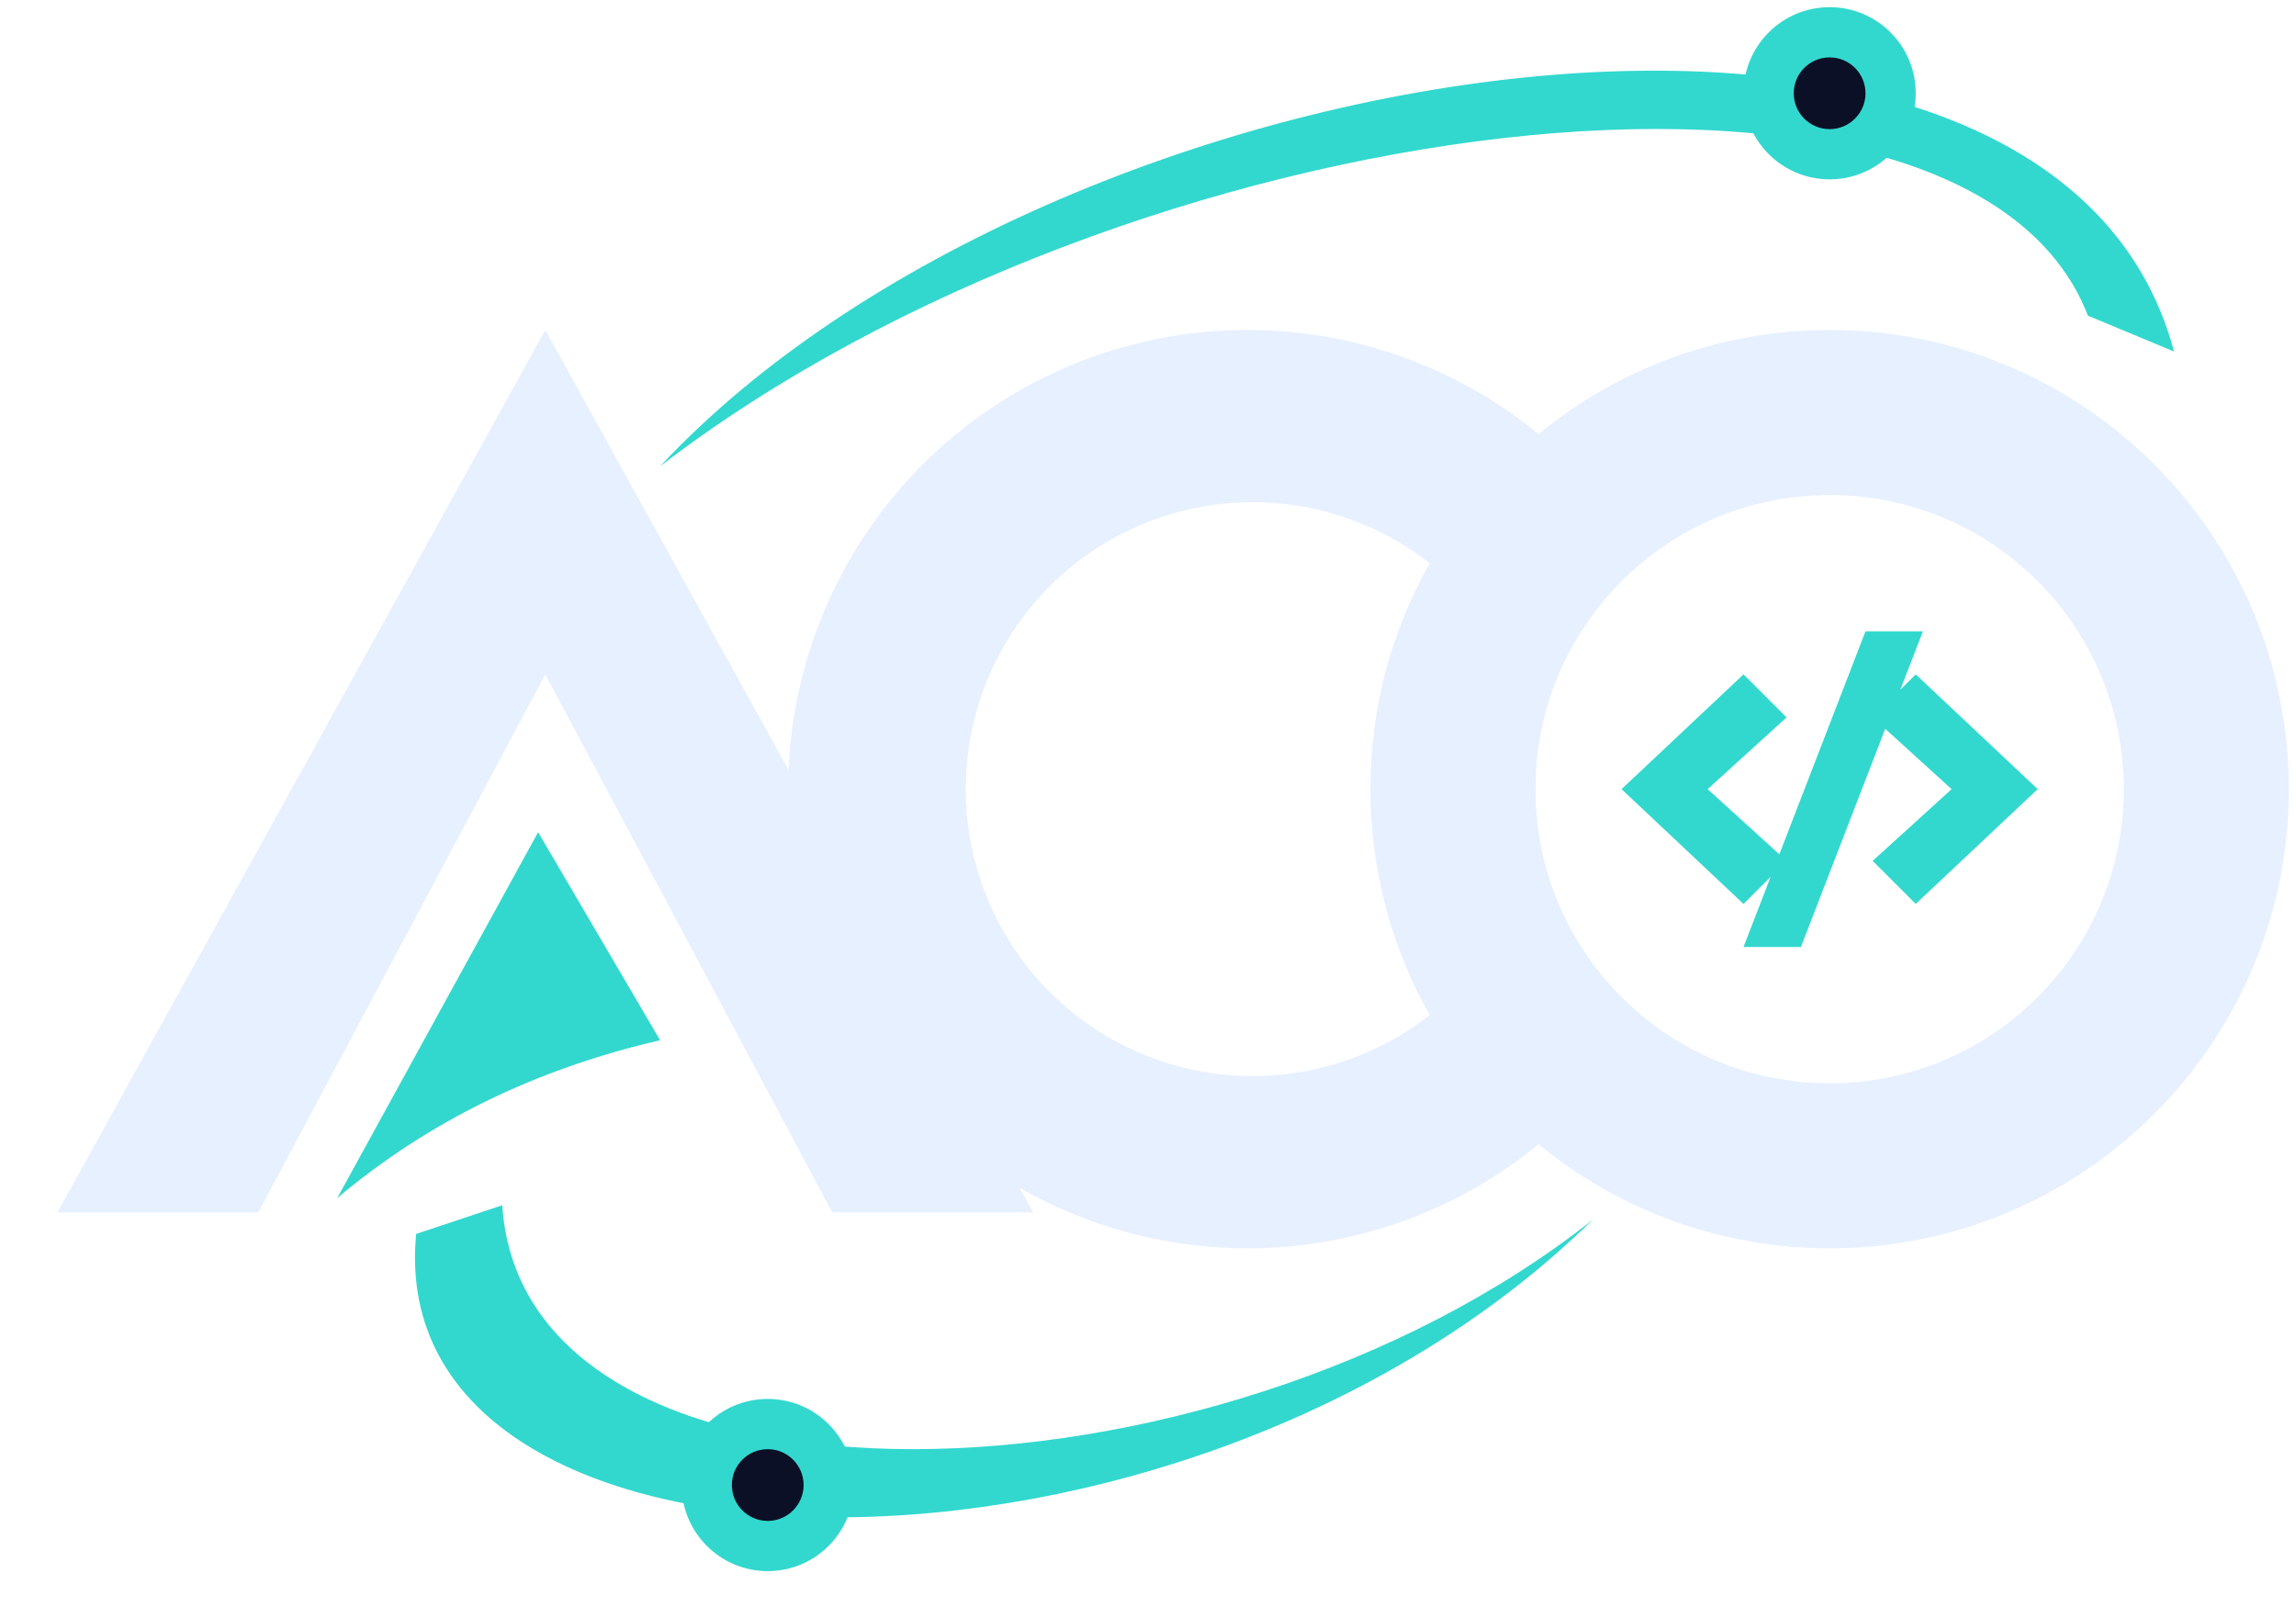
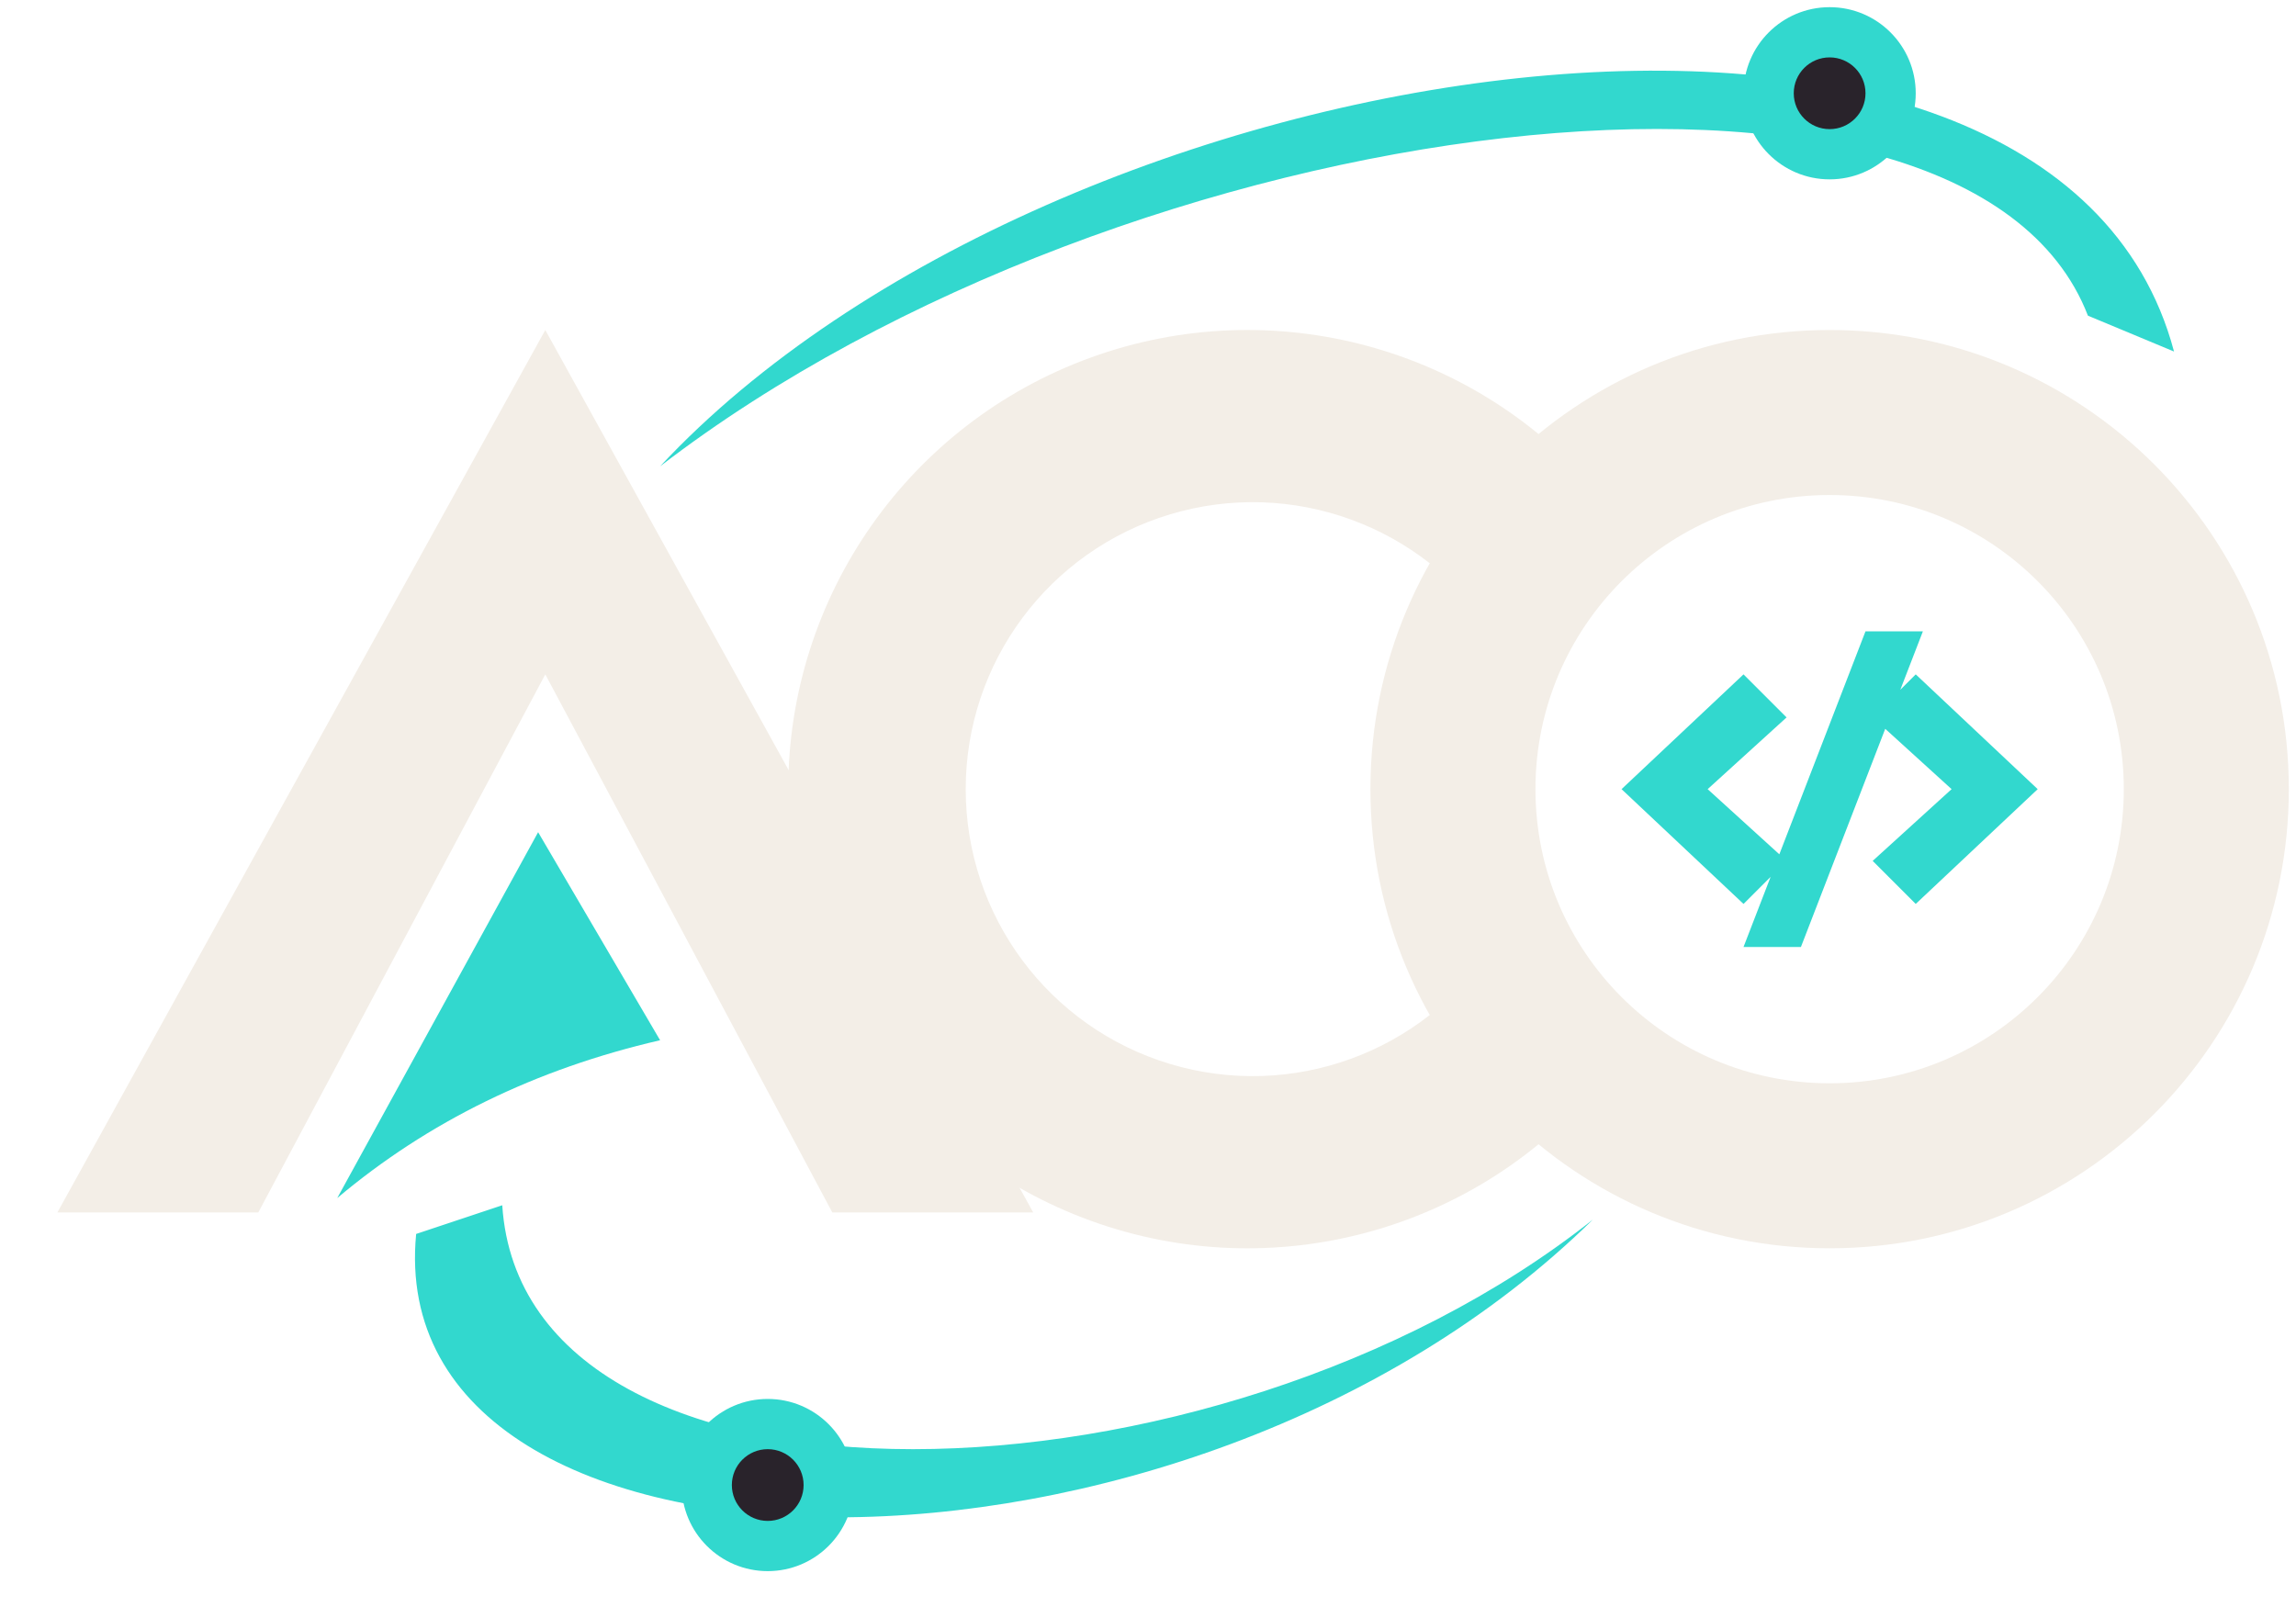
<svg xmlns="http://www.w3.org/2000/svg" viewBox="0 0 320 224">
-   <g fill="#E7F0FF">
+   <g fill="#F3EEE7">
    <path d="M8 169 76 46 144 169H116L76 94 36 169Z" />
    <path d="M223 69A64 64 0 1 0 223 151L208 132A40 40 0 1 1 208 88Z" />
    <path fill-rule="evenodd" d="M255 46a64 64 0 1 0 0 128 64 64 0 0 0 0-128Zm0 23a41 41 0 1 1 0 82 41 41 0 0 1 0-82Z" />
  </g>
  <g fill="#32D8CE">
    <path d="M47 167 75 116 92 145Q66 151 47 167Z" />
    <path d="M92 65C147 6 286-15 303 49L291 44C274 0 157 15 92 65Z" />
    <circle cx="255" cy="13" r="12" />
    <path d="M243 94 226 110 243 126 249 120 238 110 249 100Zm24 0-6 6 11 10-11 10 6 6 17-16Zm-7-6-17 44h8l17-44Z" />
  </g>
  <g fill="#32D8CE">
    <path d="M58 172C53 224 165 226 222 170 169 212 73 214 70 168Z" />
    <circle cx="107" cy="207" r="12" />
  </g>
-   <g fill="#0B1026">
+   <g fill="#29232B">
    <circle cx="255" cy="13" r="5" />
    <circle cx="107" cy="207" r="5" />
  </g>
</svg>
